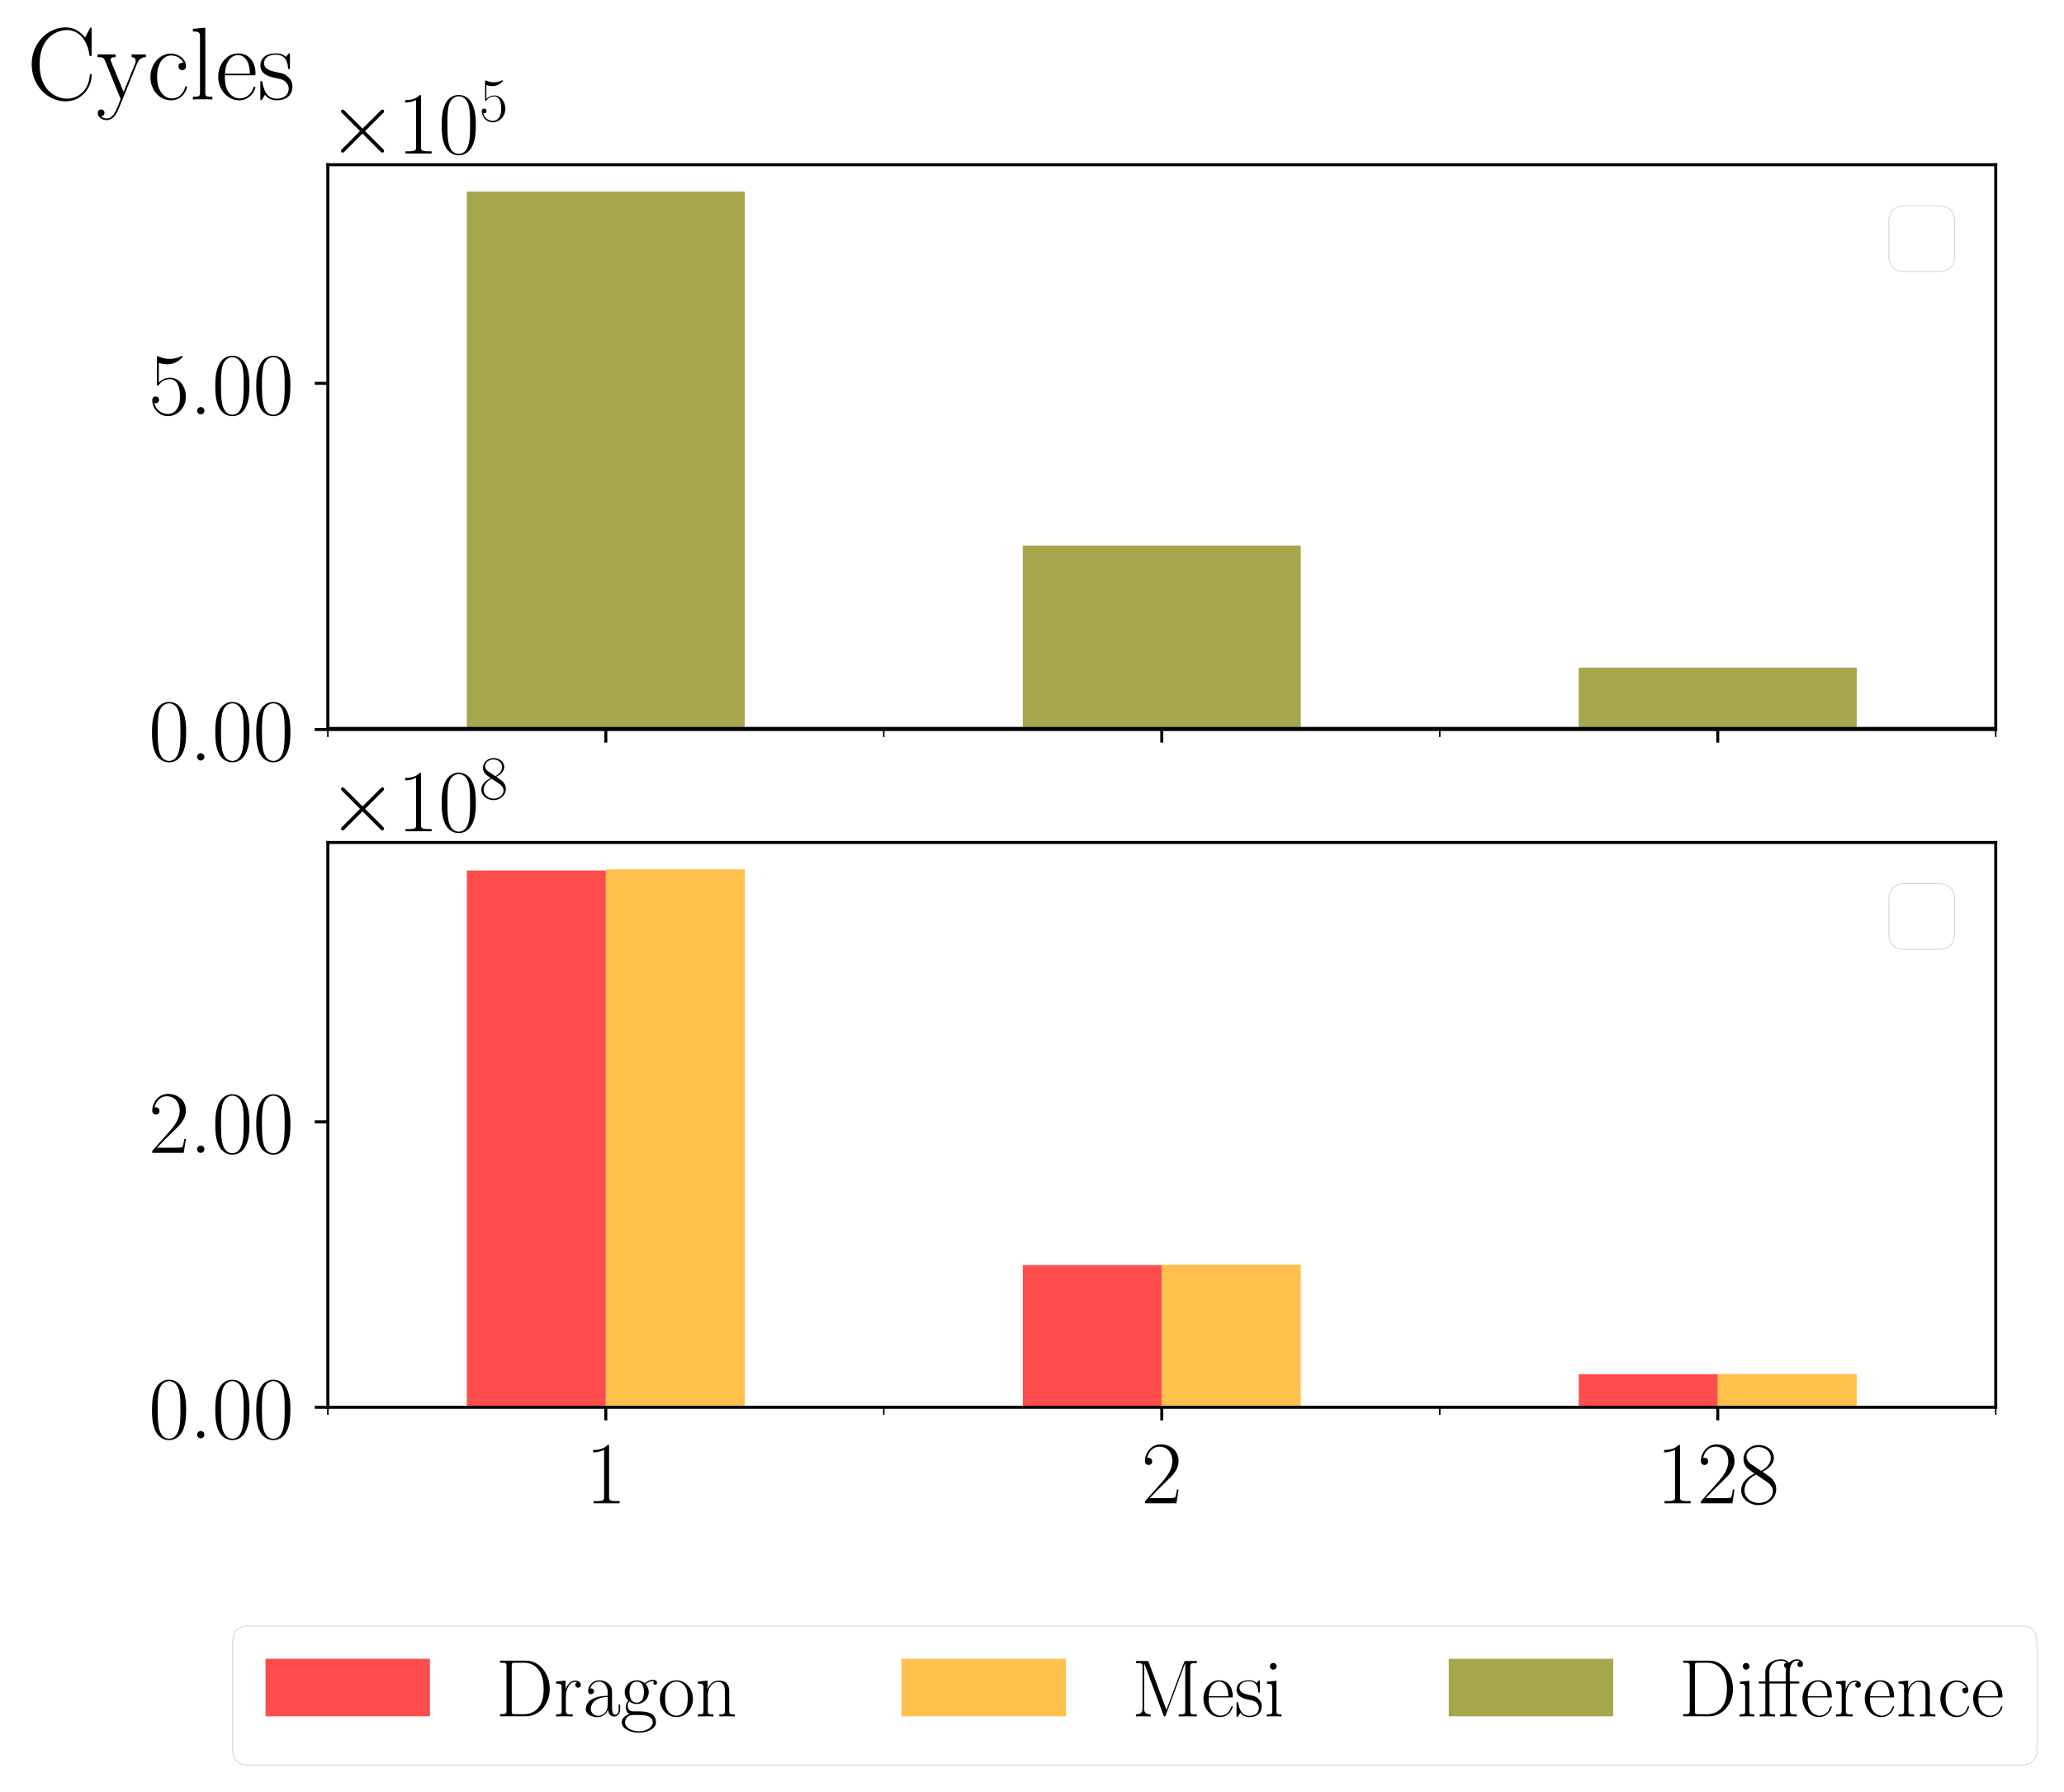
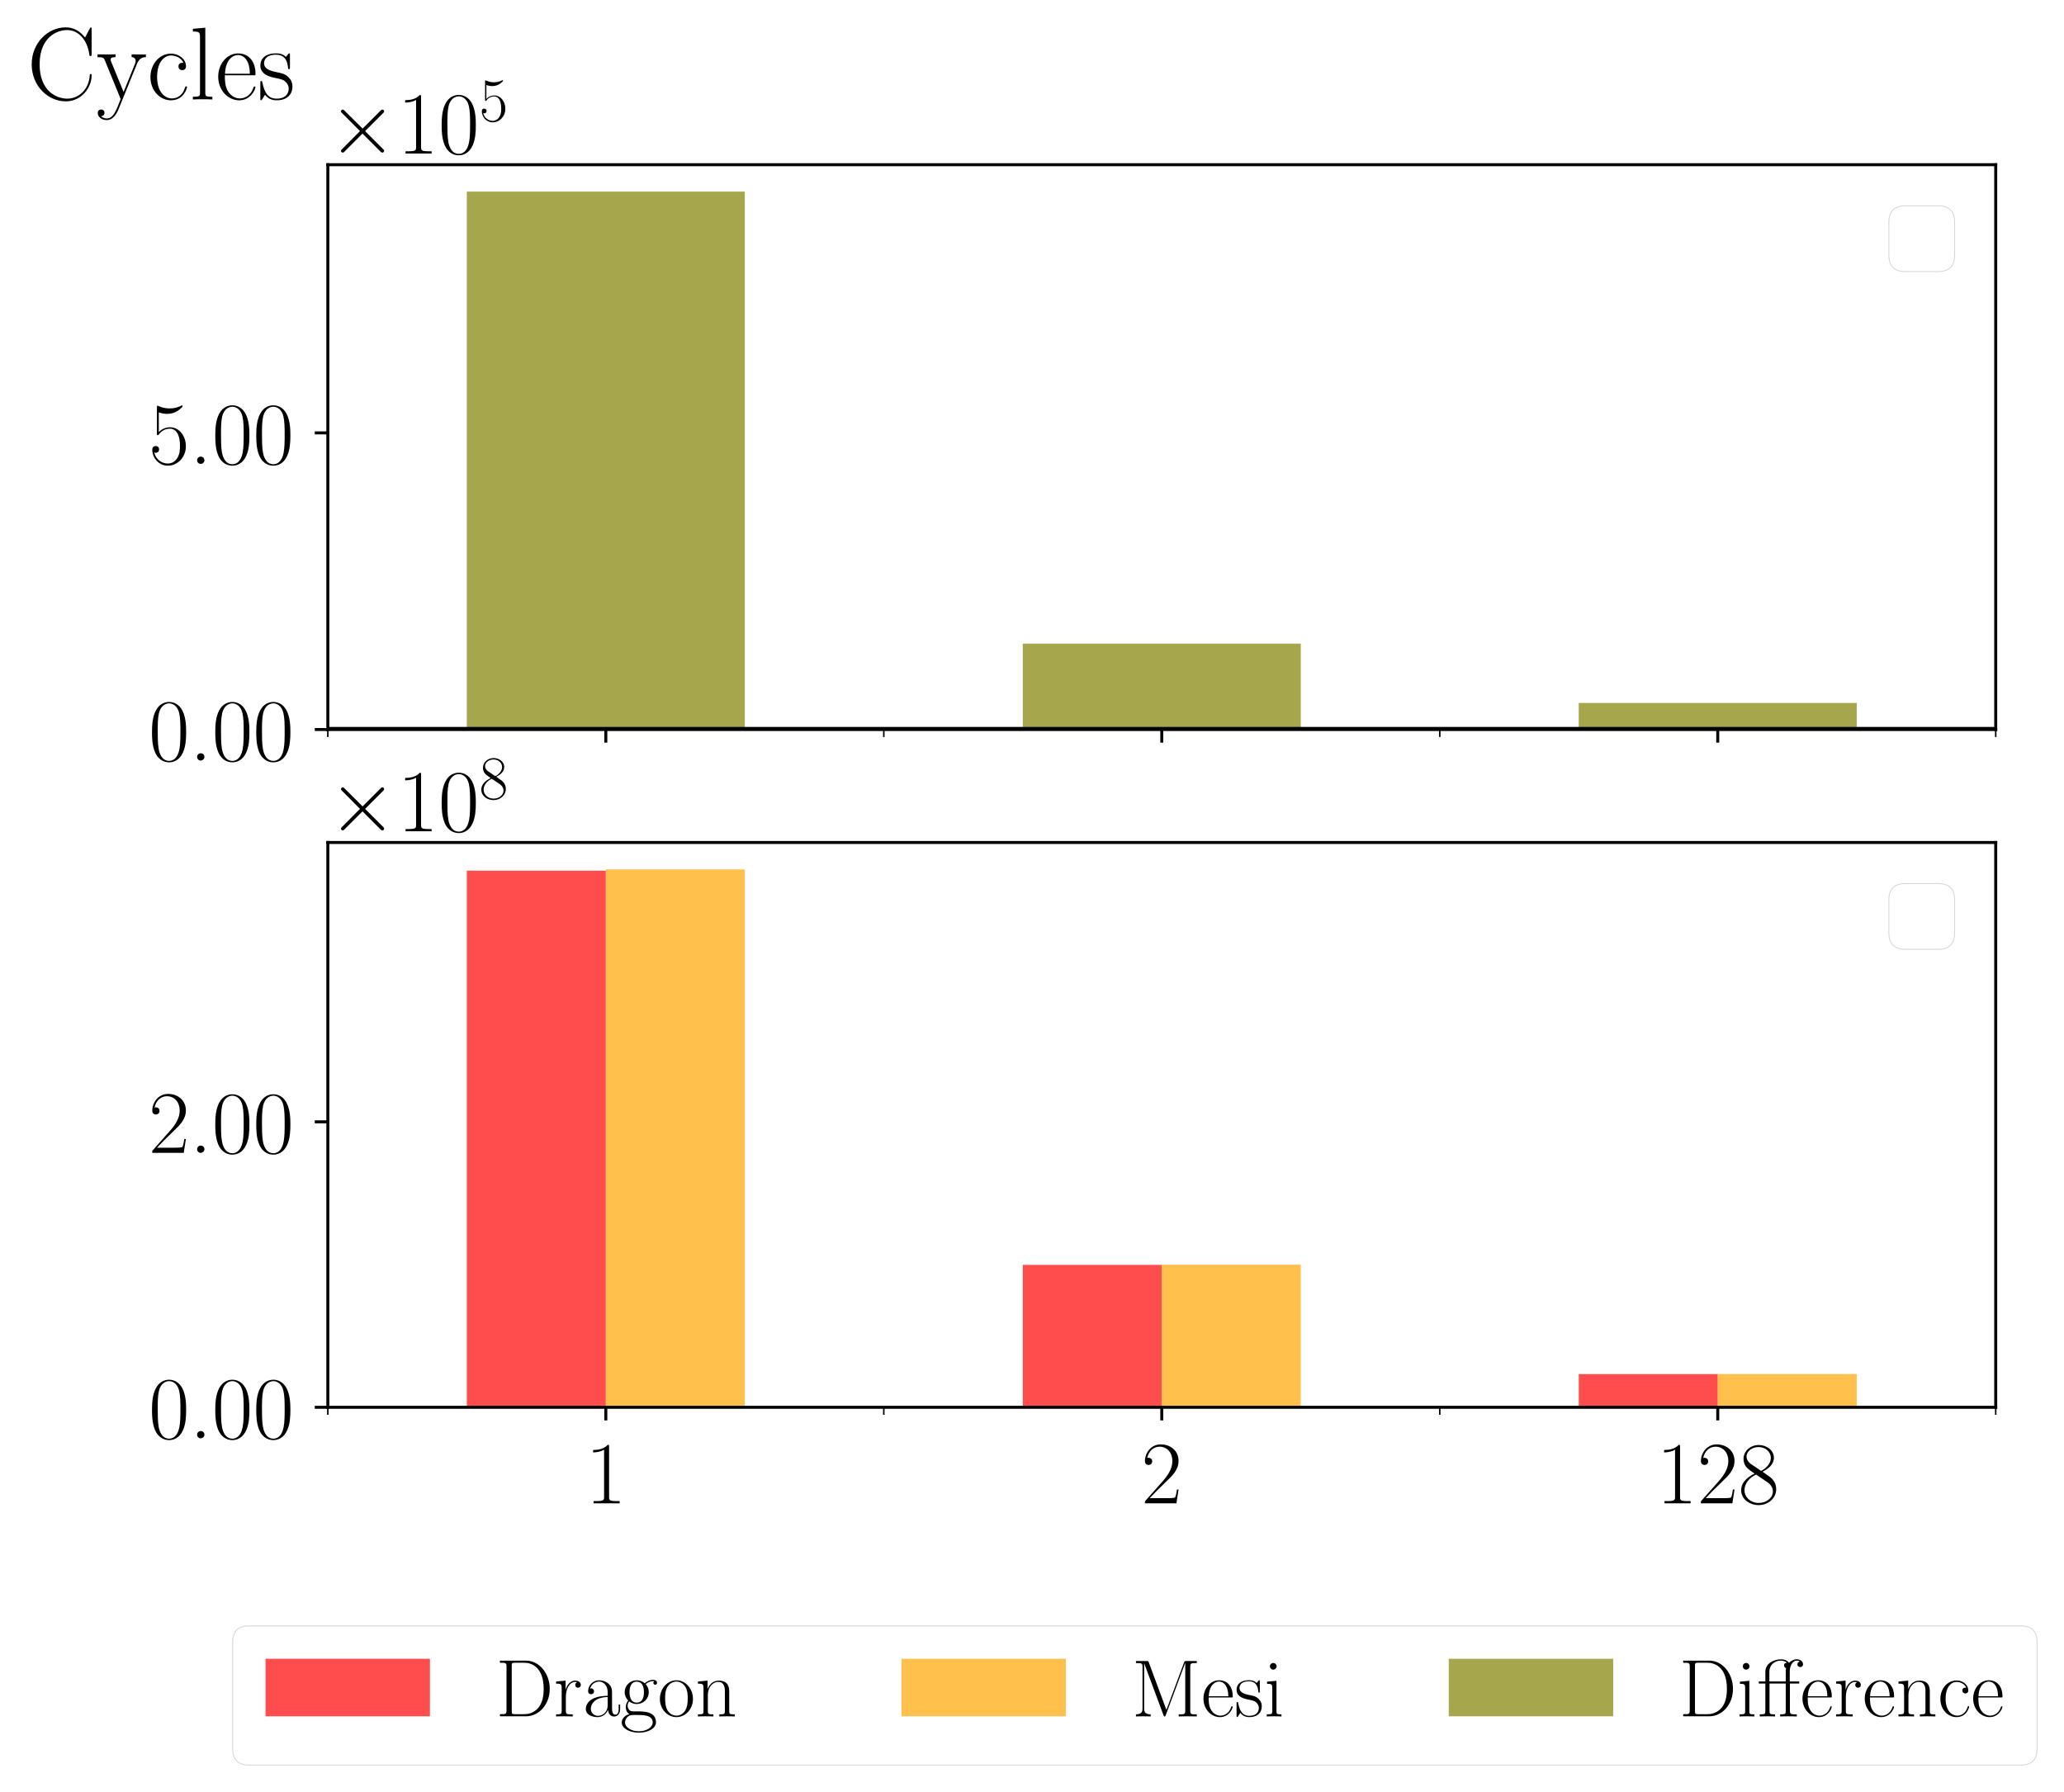
<svg xmlns="http://www.w3.org/2000/svg" xmlns:xlink="http://www.w3.org/1999/xlink" width="552.416pt" height="479.717pt" viewBox="0 0 552.416 479.717" version="1.1">
  <defs>
    <style type="text/css">*{stroke-linejoin: round; stroke-linecap: butt}</style>
  </defs>
  <g id="figure_1">
    <g id="patch_1">
      <path d="M 0 479.717  L 552.416 479.717  L 552.416 0  L 0 0  z " style="fill: #ffffff" />
    </g>
    <g id="axes_1">
      <g id="patch_2">
        <path d="M 87.743 195.294  L 534.143 195.294  L 534.143 44.094  L 87.743 44.094  z " style="fill: #ffffff" />
      </g>
      <g id="patch_3">
-         <path d="M 124.943 195.294  L 199.343 195.294  L 199.343 51.294  L 124.943 51.294  z " clip-path="url(#pa1fa08579b)" style="fill: #808000; opacity: 0.7" />
+         <path d="M 124.943 195.294  L 199.343 195.294  L 199.343 51.294  L 124.943 51.294  z " clip-path="url(#p60bdccb5ea)" style="fill: #808000; opacity: 0.7" />
      </g>
      <g id="patch_4">
-         <path d="M 273.743 195.294  L 348.143 195.294  L 348.143 146.049  L 273.743 146.049  z " clip-path="url(#pa1fa08579b)" style="fill: #808000; opacity: 0.7" />
+         <path d="M 273.743 195.294  L 348.143 195.294  L 348.143 172.299  L 273.743 172.299  z " clip-path="url(#p60bdccb5ea)" style="fill: #808000; opacity: 0.7" />
      </g>
      <g id="patch_5">
-         <path d="M 422.543 195.294  L 496.943 195.294  L 496.943 178.724  L 422.543 178.724  z " clip-path="url(#pa1fa08579b)" style="fill: #808000; opacity: 0.7" />
+         <path d="M 422.543 195.294  L 496.943 195.294  L 496.943 188.178  L 422.543 188.178  z " clip-path="url(#p60bdccb5ea)" style="fill: #808000; opacity: 0.7" />
      </g>
      <g id="matplotlib.axis_1">
        <g id="xtick_1">
          <g id="line2d_1">
            <defs>
-               <path id="ma825c7a22a" d="M 0 0  L 0 3.5  " style="stroke: #000000; stroke-width: 0.8" />
-             </defs>
-             <g>
-               <use xlink:href="#ma825c7a22a" x="162.143" y="195.294" style="stroke: #000000; stroke-width: 0.8" />
+               <path id="mfd37d752e3" d="M 0 0  L 0 3.5  " style="stroke: #000000; stroke-width: 0.8" />
+             </defs>
+             <g>
+               <use xlink:href="#mfd37d752e3" x="162.143" y="195.294" style="stroke: #000000; stroke-width: 0.8" />
            </g>
          </g>
        </g>
        <g id="xtick_2">
          <g id="line2d_2">
            <g>
-               <use xlink:href="#ma825c7a22a" x="310.943" y="195.294" style="stroke: #000000; stroke-width: 0.8" />
+               <use xlink:href="#mfd37d752e3" x="310.943" y="195.294" style="stroke: #000000; stroke-width: 0.8" />
            </g>
          </g>
        </g>
        <g id="xtick_3">
          <g id="line2d_3">
            <g>
-               <use xlink:href="#ma825c7a22a" x="459.743" y="195.294" style="stroke: #000000; stroke-width: 0.8" />
+               <use xlink:href="#mfd37d752e3" x="459.743" y="195.294" style="stroke: #000000; stroke-width: 0.8" />
            </g>
          </g>
        </g>
        <g id="xtick_4">
          <g id="line2d_4">
            <defs>
-               <path id="mdc68ff7a13" d="M 0 0  L 0 2  " style="stroke: #000000; stroke-width: 0.4" />
-             </defs>
-             <g>
-               <use xlink:href="#mdc68ff7a13" x="87.743" y="195.294" style="stroke: #000000; stroke-width: 0.4" />
+               <path id="mbebc3d0f18" d="M 0 0  L 0 2  " style="stroke: #000000; stroke-width: 0.4" />
+             </defs>
+             <g>
+               <use xlink:href="#mbebc3d0f18" x="87.743" y="195.294" style="stroke: #000000; stroke-width: 0.4" />
            </g>
          </g>
        </g>
        <g id="xtick_5">
          <g id="line2d_5">
            <g>
-               <use xlink:href="#mdc68ff7a13" x="236.543" y="195.294" style="stroke: #000000; stroke-width: 0.4" />
+               <use xlink:href="#mbebc3d0f18" x="236.543" y="195.294" style="stroke: #000000; stroke-width: 0.4" />
            </g>
          </g>
        </g>
        <g id="xtick_6">
          <g id="line2d_6">
            <g>
-               <use xlink:href="#mdc68ff7a13" x="385.343" y="195.294" style="stroke: #000000; stroke-width: 0.4" />
+               <use xlink:href="#mbebc3d0f18" x="385.343" y="195.294" style="stroke: #000000; stroke-width: 0.4" />
            </g>
          </g>
        </g>
        <g id="xtick_7">
          <g id="line2d_7">
            <g>
-               <use xlink:href="#mdc68ff7a13" x="534.143" y="195.294" style="stroke: #000000; stroke-width: 0.4" />
+               <use xlink:href="#mbebc3d0f18" x="534.143" y="195.294" style="stroke: #000000; stroke-width: 0.4" />
            </g>
          </g>
        </g>
      </g>
      <g id="matplotlib.axis_2">
        <g id="ytick_1">
          <g id="line2d_8">
            <defs>
-               <path id="maf20743a59" d="M 0 0  L -3.5 0  " style="stroke: #000000; stroke-width: 0.8" />
-             </defs>
-             <g>
-               <use xlink:href="#maf20743a59" x="87.743" y="195.294" style="stroke: #000000; stroke-width: 0.8" />
+               <path id="m7a3f0817b0" d="M 0 0  L -3.5 0  " style="stroke: #000000; stroke-width: 0.8" />
+             </defs>
+             <g>
+               <use xlink:href="#m7a3f0817b0" x="87.743" y="195.294" style="stroke: #000000; stroke-width: 0.8" />
            </g>
          </g>
          <g id="text_1">
            <g transform="translate(39.77631 203.5959)scale(0.24 -0.24)">
              <defs>
                <path id="CMR17-30" d="M 2688 2025  C 2688 2416 2682 3080 2413 3591  C 2176 4039 1798 4198 1466 4198  C 1158 4198 768 4058 525 3597  C 269 3118 243 2524 243 2025  C 243 1661 250 1106 448 619  C 723 -39 1216 -128 1466 -128  C 1760 -128 2208 -7 2470 600  C 2662 1042 2688 1559 2688 2025  z M 1466 -26  C 1056 -26 813 325 723 812  C 653 1188 653 1738 653 2096  C 653 2588 653 2997 736 3387  C 858 3929 1216 4096 1466 4096  C 1728 4096 2067 3923 2189 3400  C 2272 3036 2278 2607 2278 2096  C 2278 1680 2278 1169 2202 792  C 2067 95 1690 -26 1466 -26  z " transform="scale(0.015625)" />
                <path id="CMR17-2e" d="M 1062 261  C 1062 420 934 522 800 522  C 672 522 538 420 538 261  C 538 102 666 0 800 0  C 928 0 1062 102 1062 261  z " transform="scale(0.015625)" />
              </defs>
              <use xlink:href="#CMR17-30" transform="scale(0.996264)" />
              <use xlink:href="#CMR17-2e" transform="translate(45.69048 0)scale(0.996264)" />
              <use xlink:href="#CMR17-30" transform="translate(70.56154 0)scale(0.996264)" />
              <use xlink:href="#CMR17-30" transform="translate(116.252 0)scale(0.996264)" />
            </g>
          </g>
        </g>
        <g id="ytick_2">
          <g id="line2d_9">
            <g>
-               <use xlink:href="#maf20743a59" x="87.743" y="102.62" style="stroke: #000000; stroke-width: 0.8" />
+               <use xlink:href="#m7a3f0817b0" x="87.743" y="115.883" style="stroke: #000000; stroke-width: 0.8" />
            </g>
          </g>
          <g id="text_2">
-             <g transform="translate(39.77631 110.9218)scale(0.24 -0.24)">
+             <g transform="translate(39.77631 124.1848)scale(0.24 -0.24)">
              <defs>
                <path id="CMR17-35" d="M 730 3692  C 794 3666 1056 3584 1325 3584  C 1920 3584 2246 3911 2432 4100  C 2432 4157 2432 4192 2394 4192  C 2387 4192 2374 4192 2323 4163  C 2099 4058 1837 3973 1517 3973  C 1325 3973 1037 3999 723 4139  C 653 4171 640 4171 634 4171  C 602 4171 595 4164 595 4037  L 595 2203  C 595 2089 595 2057 659 2057  C 691 2057 704 2070 736 2114  C 941 2401 1222 2522 1542 2522  C 1766 2522 2246 2382 2246 1289  C 2246 1085 2246 715 2054 421  C 1894 159 1645 25 1370 25  C 947 25 518 320 403 814  C 429 807 480 795 506 795  C 589 795 749 840 749 1038  C 749 1210 627 1280 506 1280  C 358 1280 262 1190 262 1011  C 262 454 704 -128 1382 -128  C 2042 -128 2669 440 2669 1264  C 2669 2030 2170 2624 1549 2624  C 1222 2624 947 2503 730 2274  L 730 3692  z " transform="scale(0.015625)" />
              </defs>
              <use xlink:href="#CMR17-35" transform="scale(0.996264)" />
              <use xlink:href="#CMR17-2e" transform="translate(45.69048 0)scale(0.996264)" />
              <use xlink:href="#CMR17-30" transform="translate(70.56154 0)scale(0.996264)" />
              <use xlink:href="#CMR17-30" transform="translate(116.252 0)scale(0.996264)" />
            </g>
          </g>
        </g>
        <g id="text_3">
          <g transform="translate(7.2 26.5718)scale(0.28 -0.28)">
            <defs>
              <path id="CMR17-43" d="M 3974 4289  C 3974 4403 3968 4410 3930 4410  C 3904 4410 3898 4403 3853 4327  L 3571 3792  C 3258 4187 2874 4416 2381 4416  C 1286 4416 294 3456 294 2148  C 294 826 1286 -128 2387 -128  C 3366 -128 3974 730 3974 1461  C 3974 1524 3974 1550 3917 1550  C 3866 1550 3866 1531 3859 1474  C 3808 585 3168 38 2477 38  C 1824 38 781 495 781 2147  C 781 3805 1843 4250 2464 4250  C 3187 4250 3712 3628 3834 2745  C 3846 2668 3846 2655 3904 2655  C 3974 2655 3974 2668 3974 2783  L 3974 4289  z " transform="scale(0.015625)" />
              <path id="CMR17-79" d="M 2496 2197  C 2656 2586 2944 2586 3034 2586  L 3034 2752  C 2912 2752 2752 2752 2630 2752  C 2496 2752 2285 2752 2157 2758  L 2157 2592  C 2400 2573 2406 2394 2406 2343  C 2406 2280 2394 2248 2362 2171  L 1664 449  L 902 2306  C 870 2382 870 2426 870 2433  C 870 2573 1018 2586 1171 2586  L 1171 2758  C 1018 2752 742 2752 582 2752  C 410 2752 205 2752 64 2758  L 64 2586  C 410 2586 448 2554 531 2350  L 1485 15  C 1197 -738 1030 -1178 627 -1178  C 557 -1178 397 -1159 282 -1044  C 429 -1031 493 -942 493 -833  C 493 -725 416 -629 288 -629  C 147 -629 77 -725 77 -840  C 77 -1095 339 -1280 627 -1280  C 998 -1280 1229 -922 1357 -604  L 2496 2197  z " transform="scale(0.015625)" />
              <path id="CMR17-63" d="M 2234 2240  C 2112 2240 1933 2240 1933 2017  C 1933 1838 2080 1787 2163 1787  C 2208 1787 2394 1807 2394 2024  C 2394 2467 1958 2803 1466 2803  C 787 2803 211 2178 211 1363  C 211 516 813 -64 1466 -64  C 2259 -64 2458 677 2458 748  C 2458 774 2451 793 2406 793  C 2362 793 2355 787 2330 703  C 2163 180 1798 51 1523 51  C 1114 51 621 427 621 1369  C 621 2338 1094 2688 1472 2688  C 1722 2688 2093 2573 2234 2240  z " transform="scale(0.015625)" />
              <path id="CMR17-6c" d="M 979 4396  L 218 4326  L 218 4160  C 595 4160 653 4122 653 3817  L 653 426  C 653 184 627 153 218 153  L 218 -13  C 371 0 653 0 813 0  C 979 0 1261 0 1414 -13  L 1414 153  C 1005 153 979 178 979 426  L 979 4396  z " transform="scale(0.015625)" />
              <path id="CMR17-65" d="M 2438 1472  C 2464 1498 2464 1511 2464 1576  C 2464 2238 2118 2816 1389 2816  C 710 2816 173 2169 173 1383  C 173 551 781 -64 1459 -64  C 2176 -64 2458 607 2458 740  C 2458 784 2419 784 2406 784  C 2362 784 2355 771 2330 696  C 2189 265 1837 51 1504 51  C 1229 51 954 203 781 480  C 582 803 582 1176 582 1472  L 2438 1472  z M 589 1568  C 634 2505 1126 2714 1382 2714  C 1818 2714 2112 2297 2118 1568  L 589 1568  z " transform="scale(0.015625)" />
              <path id="CMR17-73" d="M 1978 2697  C 1978 2813 1971 2819 1933 2819  C 1907 2819 1901 2813 1824 2717  C 1805 2691 1747 2626 1728 2601  C 1523 2819 1235 2819 1126 2819  C 416 2819 160 2447 160 2076  C 160 1498 813 1365 998 1325  C 1402 1243 1542 1217 1677 1101  C 1760 1025 1901 884 1901 654  C 1901 384 1747 38 1158 38  C 602 38 403 460 288 1021  C 269 1110 269 1117 218 1117  C 166 1117 160 1110 160 983  L 160 63  C 160 -51 166 -58 205 -58  C 237 -58 243 -51 275 0  C 314 57 410 211 448 276  C 576 103 800 -64 1158 -64  C 1792 -64 2131 283 2131 784  C 2131 1112 1958 1285 1875 1362  C 1683 1561 1459 1606 1190 1657  C 838 1735 390 1825 390 2217  C 390 2383 480 2737 1126 2737  C 1811 2737 1850 2094 1862 1888  C 1869 1856 1901 1849 1920 1849  C 1978 1849 1978 1869 1978 1978  L 1978 2697  z " transform="scale(0.015625)" />
            </defs>
            <use xlink:href="#CMR17-43" transform="scale(0.996264)" />
            <use xlink:href="#CMR17-79" transform="translate(66.50988 0)scale(0.996264)" />
            <use xlink:href="#CMR17-63" transform="translate(114.8028 0)scale(0.996264)" />
            <use xlink:href="#CMR17-6c" transform="translate(155.2885 0)scale(0.996264)" />
            <use xlink:href="#CMR17-65" transform="translate(180.1595 0)scale(0.996264)" />
            <use xlink:href="#CMR17-73" transform="translate(220.6452 0)scale(0.996264)" />
          </g>
        </g>
        <g id="text_4">
          <g transform="translate(87.7425 41.09368)scale(0.24 -0.24)">
            <defs>
              <path id="CMSY10-2" d="M 2490 1785  L 1210 3059  C 1133 3136 1120 3148 1069 3148  C 1005 3148 941 3091 941 3020  C 941 2976 954 2963 1024 2892  L 2304 1606  L 1024 320  C 954 249 941 236 941 192  C 941 121 1005 64 1069 64  C 1120 64 1133 76 1210 153  L 2483 1427  L 3808 102  C 3821 96 3866 64 3904 64  C 3981 64 4032 121 4032 192  C 4032 204 4032 230 4013 262  C 4006 275 2989 1280 2669 1606  L 3840 2777  C 3872 2816 3968 2899 4000 2937  C 4006 2950 4032 2976 4032 3020  C 4032 3091 3981 3148 3904 3148  C 3853 3148 3827 3123 3757 3052  L 2490 1785  z " transform="scale(0.015625)" />
              <path id="CMR17-31" d="M 1702 4058  C 1702 4192 1696 4192 1606 4192  C 1357 3916 979 3827 621 3827  C 602 3827 570 3827 563 3808  C 557 3795 557 3782 557 3648  C 755 3648 1088 3686 1344 3839  L 1344 461  C 1344 236 1331 160 781 160  L 589 160  L 589 0  C 896 0 1216 0 1523 0  C 1830 0 2150 0 2458 0  L 2458 160  L 2266 160  C 1715 160 1702 230 1702 458  L 1702 4058  z " transform="scale(0.015625)" />
            </defs>
            <use xlink:href="#CMSY10-2" transform="scale(0.996264)" />
            <use xlink:href="#CMR17-31" transform="translate(77.48747 0)scale(0.996264)" />
            <use xlink:href="#CMR17-30" transform="translate(123.1779 0)scale(0.996264)" />
            <use xlink:href="#CMR17-35" transform="translate(168.8684 36.15364)scale(0.697382)" />
          </g>
        </g>
      </g>
      <g id="line2d_10">
-         <path d="M 87.743 195.294  L 534.143 195.294  " clip-path="url(#pa1fa08579b)" style="fill: none; stroke: #000000; stroke-width: 1.4; stroke-linecap: square" />
+         <path d="M 87.743 195.294  L 534.143 195.294  " clip-path="url(#p60bdccb5ea)" style="fill: none; stroke: #000000; stroke-width: 1.4; stroke-linecap: square" />
      </g>
      <g id="patch_6">
        <path d="M 87.743 195.294  L 87.743 44.094  " style="fill: none; stroke: #000000; stroke-width: 0.8; stroke-linejoin: miter; stroke-linecap: square" />
      </g>
      <g id="patch_7">
        <path d="M 534.143 195.294  L 534.143 44.094  " style="fill: none; stroke: #000000; stroke-width: 0.8; stroke-linejoin: miter; stroke-linecap: square" />
      </g>
      <g id="patch_8">
        <path d="M 87.743 195.294  L 534.143 195.294  " style="fill: none; stroke: #000000; stroke-width: 0.8; stroke-linejoin: miter; stroke-linecap: square" />
      </g>
      <g id="patch_9">
        <path d="M 87.743 44.094  L 534.143 44.094  " style="fill: none; stroke: #000000; stroke-width: 0.8; stroke-linejoin: miter; stroke-linecap: square" />
      </g>
      <g id="legend_1">
        <g id="patch_10">
          <path d="M 509.943 72.694  L 518.743 72.694  Q 523.143 72.694 523.143 68.294  L 523.143 59.494  Q 523.143 55.094 518.743 55.094  L 509.943 55.094  Q 505.543 55.094 505.543 59.494  L 505.543 68.294  Q 505.543 72.694 509.943 72.694  z " style="fill: #ffffff; opacity: 0.8; stroke: #cccccc; stroke-width: 0.24; stroke-linejoin: miter" />
        </g>
      </g>
    </g>
    <g id="axes_2">
      <g id="patch_11">
        <path d="M 87.743 376.734  L 534.143 376.734  L 534.143 225.534  L 87.743 225.534  z " style="fill: #ffffff" />
      </g>
      <g id="patch_12">
-         <path d="M 124.943 376.734  L 162.143 376.734  L 162.143 233.031  L 124.943 233.031  z " clip-path="url(#p9d1c6edce0)" style="fill: #ff0000; opacity: 0.7" />
+         <path d="M 124.943 376.734  L 162.143 376.734  L 162.143 233.08  L 124.943 233.08  z " clip-path="url(#p7c5ec3f668)" style="fill: #ff0000; opacity: 0.7" />
      </g>
      <g id="patch_13">
-         <path d="M 273.743 376.734  L 310.943 376.734  L 310.943 338.656  L 273.743 338.656  z " clip-path="url(#p9d1c6edce0)" style="fill: #ff0000; opacity: 0.7" />
+         <path d="M 273.743 376.734  L 310.943 376.734  L 310.943 338.61  L 273.743 338.61  z " clip-path="url(#p7c5ec3f668)" style="fill: #ff0000; opacity: 0.7" />
      </g>
      <g id="patch_14">
-         <path d="M 422.543 376.734  L 459.743 376.734  L 459.743 367.862  L 422.543 367.862  z " clip-path="url(#p9d1c6edce0)" style="fill: #ff0000; opacity: 0.7" />
+         <path d="M 422.543 376.734  L 459.743 376.734  L 459.743 367.845  L 422.543 367.845  z " clip-path="url(#p7c5ec3f668)" style="fill: #ff0000; opacity: 0.7" />
      </g>
      <g id="patch_15">
-         <path d="M 162.143 376.734  L 199.343 376.734  L 199.343 232.734  L 162.143 232.734  z " clip-path="url(#p9d1c6edce0)" style="fill: #ffa500; opacity: 0.7" />
+         <path d="M 162.143 376.734  L 199.343 376.734  L 199.343 232.734  L 162.143 232.734  z " clip-path="url(#p7c5ec3f668)" style="fill: #ffa500; opacity: 0.7" />
      </g>
      <g id="patch_16">
-         <path d="M 310.943 376.734  L 348.143 376.734  L 348.143 338.554  L 310.943 338.554  z " clip-path="url(#p9d1c6edce0)" style="fill: #ffa500; opacity: 0.7" />
+         <path d="M 310.943 376.734  L 348.143 376.734  L 348.143 338.554  L 310.943 338.554  z " clip-path="url(#p7c5ec3f668)" style="fill: #ffa500; opacity: 0.7" />
      </g>
      <g id="patch_17">
-         <path d="M 459.743 376.734  L 496.943 376.734  L 496.943 367.828  L 459.743 367.828  z " clip-path="url(#p9d1c6edce0)" style="fill: #ffa500; opacity: 0.7" />
+         <path d="M 459.743 376.734  L 496.943 376.734  L 496.943 367.828  L 459.743 367.828  z " clip-path="url(#p7c5ec3f668)" style="fill: #ffa500; opacity: 0.7" />
      </g>
      <g id="matplotlib.axis_3">
        <g id="xtick_8">
          <g id="line2d_11">
            <g>
-               <use xlink:href="#ma825c7a22a" x="162.143" y="376.734" style="stroke: #000000; stroke-width: 0.8" />
+               <use xlink:href="#mfd37d752e3" x="162.143" y="376.734" style="stroke: #000000; stroke-width: 0.8" />
            </g>
          </g>
          <g id="text_5">
            <g transform="translate(156.6596 402.4381)scale(0.24 -0.24)">
              <use xlink:href="#CMR17-31" transform="scale(0.996264)" />
            </g>
          </g>
        </g>
        <g id="xtick_9">
          <g id="line2d_12">
            <g>
-               <use xlink:href="#ma825c7a22a" x="310.943" y="376.734" style="stroke: #000000; stroke-width: 0.8" />
+               <use xlink:href="#mfd37d752e3" x="310.943" y="376.734" style="stroke: #000000; stroke-width: 0.8" />
            </g>
          </g>
          <g id="text_6">
            <g transform="translate(305.4596 402.4381)scale(0.24 -0.24)">
              <defs>
                <path id="CMR17-32" d="M 2669 989  L 2554 989  C 2490 536 2438 459 2413 420  C 2381 369 1920 369 1830 369  L 602 369  C 832 619 1280 1072 1824 1597  C 2214 1967 2669 2402 2669 3035  C 2669 3790 2067 4224 1395 4224  C 691 4224 262 3604 262 3030  C 262 2780 448 2748 525 2748  C 589 2748 781 2787 781 3010  C 781 3207 614 3264 525 3264  C 486 3264 448 3258 422 3245  C 544 3790 915 4058 1306 4058  C 1862 4058 2227 3617 2227 3035  C 2227 2479 1901 2000 1536 1584  L 262 146  L 262 0  L 2515 0  L 2669 989  z " transform="scale(0.015625)" />
              </defs>
              <use xlink:href="#CMR17-32" transform="scale(0.996264)" />
            </g>
          </g>
        </g>
        <g id="xtick_10">
          <g id="line2d_13">
            <g>
-               <use xlink:href="#ma825c7a22a" x="459.743" y="376.734" style="stroke: #000000; stroke-width: 0.8" />
+               <use xlink:href="#mfd37d752e3" x="459.743" y="376.734" style="stroke: #000000; stroke-width: 0.8" />
            </g>
          </g>
          <g id="text_7">
            <g transform="translate(443.2939 402.4381)scale(0.24 -0.24)">
              <defs>
                <path id="CMR17-38" d="M 1741 2264  C 2144 2467 2554 2773 2554 3263  C 2554 3841 1990 4179 1472 4179  C 890 4179 378 3759 378 3180  C 378 3021 416 2747 666 2505  C 730 2442 998 2251 1171 2130  C 883 1983 211 1634 211 934  C 211 279 838 -128 1459 -128  C 2144 -128 2720 362 2720 1010  C 2720 1590 2330 1857 2074 2029  L 1741 2264  z M 902 2822  C 851 2854 595 3051 595 3351  C 595 3739 998 4032 1459 4032  C 1965 4032 2336 3676 2336 3262  C 2336 2669 1670 2331 1638 2331  C 1632 2331 1626 2331 1574 2370  L 902 2822  z M 2080 1519  C 2176 1449 2483 1240 2483 851  C 2483 381 2010 25 1472 25  C 890 25 448 438 448 940  C 448 1443 838 1862 1280 2060  L 2080 1519  z " transform="scale(0.015625)" />
              </defs>
              <use xlink:href="#CMR17-31" transform="scale(0.996264)" />
              <use xlink:href="#CMR17-32" transform="translate(45.69048 0)scale(0.996264)" />
              <use xlink:href="#CMR17-38" transform="translate(91.38095 0)scale(0.996264)" />
            </g>
          </g>
        </g>
        <g id="xtick_11">
          <g id="line2d_14">
            <g>
-               <use xlink:href="#mdc68ff7a13" x="87.743" y="376.734" style="stroke: #000000; stroke-width: 0.4" />
+               <use xlink:href="#mbebc3d0f18" x="87.743" y="376.734" style="stroke: #000000; stroke-width: 0.4" />
            </g>
          </g>
        </g>
        <g id="xtick_12">
          <g id="line2d_15">
            <g>
-               <use xlink:href="#mdc68ff7a13" x="236.543" y="376.734" style="stroke: #000000; stroke-width: 0.4" />
+               <use xlink:href="#mbebc3d0f18" x="236.543" y="376.734" style="stroke: #000000; stroke-width: 0.4" />
            </g>
          </g>
        </g>
        <g id="xtick_13">
          <g id="line2d_16">
            <g>
-               <use xlink:href="#mdc68ff7a13" x="385.343" y="376.734" style="stroke: #000000; stroke-width: 0.4" />
+               <use xlink:href="#mbebc3d0f18" x="385.343" y="376.734" style="stroke: #000000; stroke-width: 0.4" />
            </g>
          </g>
        </g>
        <g id="xtick_14">
          <g id="line2d_17">
            <g>
-               <use xlink:href="#mdc68ff7a13" x="534.143" y="376.734" style="stroke: #000000; stroke-width: 0.4" />
+               <use xlink:href="#mbebc3d0f18" x="534.143" y="376.734" style="stroke: #000000; stroke-width: 0.4" />
            </g>
          </g>
        </g>
      </g>
      <g id="matplotlib.axis_4">
        <g id="ytick_3">
          <g id="line2d_18">
            <g>
-               <use xlink:href="#maf20743a59" x="87.743" y="376.734" style="stroke: #000000; stroke-width: 0.8" />
+               <use xlink:href="#m7a3f0817b0" x="87.743" y="376.734" style="stroke: #000000; stroke-width: 0.8" />
            </g>
          </g>
          <g id="text_8">
            <g transform="translate(39.77631 385.0359)scale(0.24 -0.24)">
              <use xlink:href="#CMR17-30" transform="scale(0.996264)" />
              <use xlink:href="#CMR17-2e" transform="translate(45.69048 0)scale(0.996264)" />
              <use xlink:href="#CMR17-30" transform="translate(70.56154 0)scale(0.996264)" />
              <use xlink:href="#CMR17-30" transform="translate(116.252 0)scale(0.996264)" />
            </g>
          </g>
        </g>
        <g id="ytick_4">
          <g id="line2d_19">
            <g>
-               <use xlink:href="#maf20743a59" x="87.743" y="300.317" style="stroke: #000000; stroke-width: 0.8" />
+               <use xlink:href="#m7a3f0817b0" x="87.743" y="300.317" style="stroke: #000000; stroke-width: 0.8" />
            </g>
          </g>
          <g id="text_9">
            <g transform="translate(39.77631 308.6197)scale(0.24 -0.24)">
              <use xlink:href="#CMR17-32" transform="scale(0.996264)" />
              <use xlink:href="#CMR17-2e" transform="translate(45.69048 0)scale(0.996264)" />
              <use xlink:href="#CMR17-30" transform="translate(70.56154 0)scale(0.996264)" />
              <use xlink:href="#CMR17-30" transform="translate(116.252 0)scale(0.996264)" />
            </g>
          </g>
        </g>
        <g id="text_10">
          <g transform="translate(87.7425 222.5337)scale(0.24 -0.24)">
            <use xlink:href="#CMSY10-2" transform="scale(0.996264)" />
            <use xlink:href="#CMR17-31" transform="translate(77.48747 0)scale(0.996264)" />
            <use xlink:href="#CMR17-30" transform="translate(123.1779 0)scale(0.996264)" />
            <use xlink:href="#CMR17-38" transform="translate(168.8684 36.15364)scale(0.697382)" />
          </g>
        </g>
      </g>
      <g id="patch_18">
        <path d="M 87.743 376.734  L 87.743 225.534  " style="fill: none; stroke: #000000; stroke-width: 0.8; stroke-linejoin: miter; stroke-linecap: square" />
      </g>
      <g id="patch_19">
        <path d="M 534.143 376.734  L 534.143 225.534  " style="fill: none; stroke: #000000; stroke-width: 0.8; stroke-linejoin: miter; stroke-linecap: square" />
      </g>
      <g id="patch_20">
        <path d="M 87.743 376.734  L 534.143 376.734  " style="fill: none; stroke: #000000; stroke-width: 0.8; stroke-linejoin: miter; stroke-linecap: square" />
      </g>
      <g id="patch_21">
        <path d="M 87.743 225.534  L 534.143 225.534  " style="fill: none; stroke: #000000; stroke-width: 0.8; stroke-linejoin: miter; stroke-linecap: square" />
      </g>
      <g id="legend_2">
        <g id="patch_22">
          <path d="M 509.943 254.134  L 518.743 254.134  Q 523.143 254.134 523.143 249.734  L 523.143 240.934  Q 523.143 236.534 518.743 236.534  L 509.943 236.534  Q 505.543 236.534 505.543 240.934  L 505.543 249.734  Q 505.543 254.134 509.943 254.134  z " style="fill: #ffffff; opacity: 0.8; stroke: #cccccc; stroke-width: 0.24; stroke-linejoin: miter" />
        </g>
      </g>
    </g>
    <g id="legend_3">
      <g id="patch_23">
        <path d="M 66.669 472.517  L 540.816 472.517  Q 545.216 472.517 545.216 468.117  L 545.216 439.654  Q 545.216 435.254 540.816 435.254  L 66.669 435.254  Q 62.269 435.254 62.269 439.654  L 62.269 468.117  Q 62.269 472.517 66.669 472.517  z " style="fill: #ffffff; opacity: 0.8; stroke: #cccccc; stroke-width: 0.24; stroke-linejoin: miter" />
      </g>
      <g id="patch_24">
        <path d="M 71.069 459.454  L 115.069 459.454  L 115.069 444.054  L 71.069 444.054  z " style="fill: #ff0000; opacity: 0.7" />
      </g>
      <g id="text_11">
        <g transform="translate(132.669 459.4537)scale(0.22 -0.22)">
          <defs>
            <path id="CMR17-44" d="M 333 4352  L 333 4186  C 774 4186 845 4186 845 3900  L 845 452  C 845 166 774 166 333 166  L 333 0  L 2368 0  C 3398 0 4224 943 4224 2141  C 4224 3346 3411 4352 2368 4352  L 333 4352  z M 1523 166  C 1267 166 1254 197 1254 414  L 1254 3938  C 1254 4155 1267 4186 1523 4186  L 2240 4186  C 2771 4186 3750 3874 3750 2141  C 3750 1242 3488 879 3366 707  C 3213 510 2848 166 2240 166  L 1523 166  z " transform="scale(0.015625)" />
            <path id="CMR17-72" d="M 960 1497  C 960 2112 1222 2688 1702 2688  C 1747 2688 1792 2682 1837 2662  C 1837 2662 1696 2617 1696 2452  C 1696 2298 1818 2234 1914 2234  C 1990 2234 2131 2279 2131 2458  C 2131 2663 1926 2790 1709 2790  C 1222 2790 1011 2317 947 2093  L 941 2093  L 941 2790  L 198 2720  L 198 2554  C 576 2554 634 2515 634 2208  L 634 428  C 634 184 608 153 198 153  L 198 -13  C 352 0 646 0 813 0  C 998 0 1325 0 1498 -13  L 1498 153  C 1037 153 960 153 960 440  L 960 1497  z " transform="scale(0.015625)" />
            <path id="CMR17-61" d="M 2304 1653  C 2304 2072 2304 2294 2035 2543  C 1798 2752 1523 2816 1306 2816  C 800 2816 435 2407 435 1971  C 435 1728 627 1728 666 1728  C 749 1728 896 1778 896 1954  C 896 2112 774 2181 666 2181  C 640 2181 608 2174 589 2168  C 723 2592 1069 2714 1293 2714  C 1613 2714 1965 2429 1965 1885  L 1965 1600  C 1587 1600 1133 1549 774 1357  C 371 1133 256 813 256 570  C 256 77 832 -64 1171 -64  C 1523 -64 1850 139 1990 511  C 2003 233 2182 -18 2464 -18  C 2598 -18 2938 70 2938 567  L 2938 920  L 2822 920  L 2822 562  C 2822 178 2650 128 2566 128  C 2304 128 2304 458 2304 738  L 2304 1653  z M 1965 870  C 1965 317 1568 38 1216 38  C 896 38 646 275 646 570  C 646 761 730 1100 1101 1305  C 1408 1478 1760 1504 1965 1504  L 1965 870  z " transform="scale(0.015625)" />
            <path id="CMR17-67" d="M 710 1164  C 832 1068 1043 960 1299 960  C 1805 960 2240 1357 2240 1888  C 2240 2054 2189 2310 1997 2509  C 2176 2692 2438 2752 2586 2752  C 2611 2752 2650 2752 2682 2734  C 2656 2728 2598 2703 2598 2605  C 2598 2527 2656 2471 2739 2471  C 2835 2471 2886 2533 2886 2614  C 2886 2731 2790 2854 2586 2854  C 2330 2854 2106 2738 1926 2580  C 1734 2753 1504 2816 1299 2816  C 794 2816 358 2419 358 1888  C 358 1522 570 1292 634 1228  C 442 1004 442 743 442 711  C 442 545 506 302 723 168  C 390 85 128 -169 128 -486  C 128 -943 736 -1280 1466 -1280  C 2170 -1280 2803 -956 2803 -479  C 2803 384 1856 384 1363 384  C 1216 384 954 384 922 391  C 723 423 589 602 589 826  C 589 883 589 1024 710 1164  z M 1299 1068  C 736 1068 736 1760 736 1889  C 736 2016 736 2708 1299 2708  C 1862 2708 1862 2016 1862 1889  C 1862 1760 1862 1068 1299 1068  z M 1466 -1171  C 826 -1171 384 -835 384 -486  C 384 -289 493 -105 634 -4  C 794 104 858 104 1293 104  C 1818 104 2547 104 2547 -486  C 2547 -835 2106 -1171 1466 -1171  z " transform="scale(0.015625)" />
            <path id="CMR17-6f" d="M 2758 1356  C 2758 2176 2163 2816 1466 2816  C 768 2816 173 2176 173 1356  C 173 551 768 -64 1466 -64  C 2163 -64 2758 551 2758 1356  z M 1466 51  C 1165 51 909 230 762 480  C 602 767 582 1126 582 1408  C 582 1677 595 2010 762 2298  C 890 2509 1139 2714 1466 2714  C 1754 2714 1997 2554 2150 2330  C 2349 2029 2349 1607 2349 1408  C 2349 1158 2336 775 2163 467  C 1984 173 1709 51 1466 51  z " transform="scale(0.015625)" />
            <path id="CMR17-6e" d="M 2656 1933  C 2656 2259 2592 2790 1837 2790  C 1331 2790 1069 2400 973 2144  L 966 2144  L 966 2790  L 211 2720  L 211 2554  C 589 2554 646 2515 646 2208  L 646 428  C 646 184 621 153 211 153  L 211 -13  C 365 0 646 0 813 0  C 979 0 1267 0 1421 -13  L 1421 153  C 1011 153 986 178 986 428  L 986 1658  C 986 2247 1344 2688 1792 2688  C 2266 2688 2317 2266 2317 1958  L 2317 428  C 2317 184 2291 153 1882 153  L 1882 -13  C 2035 0 2317 0 2483 0  C 2650 0 2938 0 3091 -13  L 3091 153  C 2682 153 2656 178 2656 428  L 2656 1933  z " transform="scale(0.015625)" />
          </defs>
          <use xlink:href="#CMR17-44" transform="scale(0.996264)" />
          <use xlink:href="#CMR17-72" transform="translate(70.39356 0)scale(0.996264)" />
          <use xlink:href="#CMR17-61" transform="translate(105.6743 0)scale(0.996264)" />
          <use xlink:href="#CMR17-67" transform="translate(151.3648 0)scale(0.996264)" />
          <use xlink:href="#CMR17-6f" transform="translate(197.0553 0)scale(0.996264)" />
          <use xlink:href="#CMR17-6e" transform="translate(242.7458 0)scale(0.996264)" />
        </g>
      </g>
      <g id="patch_25">
        <path d="M 241.27 459.454  L 285.27 459.454  L 285.27 444.054  L 241.27 444.054  z " style="fill: #ffa500; opacity: 0.7" />
      </g>
      <g id="text_12">
        <g transform="translate(302.87 459.4537)scale(0.22 -0.22)">
          <defs>
            <path id="CMR17-4d" d="M 1338 4224  C 1299 4320 1293 4320 1158 4320  L 339 4320  L 339 4160  C 781 4160 851 4160 851 3875  L 851 610  C 851 451 851 153 339 153  L 339 -13  C 486 0 755 0 915 0  C 1075 0 1344 0 1491 -13  L 1491 153  C 979 153 979 451 979 610  L 979 4135  L 986 4135  L 2490 89  C 2515 25 2528 -13 2579 -13  C 2630 -13 2643 25 2669 89  L 4186 4166  L 4192 4166  L 4192 438  C 4192 153 4122 153 3680 153  L 3680 -13  C 3853 0 4198 0 4384 0  C 4570 0 4922 0 5094 -13  L 5094 153  C 4653 153 4582 153 4582 438  L 4582 3875  C 4582 4160 4653 4160 5094 4160  L 5094 4320  L 4282 4320  C 4147 4320 4141 4314 4102 4218  L 2720 502  L 1338 4224  z " transform="scale(0.015625)" />
            <path id="CMR17-69" d="M 992 3909  C 992 4049 877 4170 730 4170  C 589 4170 467 4056 467 3909  C 467 3769 582 3648 730 3648  C 870 3648 992 3763 992 3909  z M 243 2706  L 243 2541  C 602 2541 653 2502 653 2197  L 653 427  C 653 184 627 153 218 153  L 218 -13  C 371 0 646 0 806 0  C 960 0 1222 0 1370 -13  L 1370 153  C 992 153 979 191 979 420  L 979 2776  L 243 2706  z " transform="scale(0.015625)" />
          </defs>
          <use xlink:href="#CMR17-4d" transform="scale(0.996264)" />
          <use xlink:href="#CMR17-65" transform="translate(84.68694 0)scale(0.996264)" />
          <use xlink:href="#CMR17-73" transform="translate(125.1726 0)scale(0.996264)" />
          <use xlink:href="#CMR17-69" transform="translate(160.9739 0)scale(0.996264)" />
        </g>
      </g>
      <g id="patch_26">
        <path d="M 387.756 459.454  L 431.756 459.454  L 431.756 444.054  L 387.756 444.054  z " style="fill: #808000; opacity: 0.7" />
      </g>
      <g id="text_13">
        <g transform="translate(449.3559 459.4537)scale(0.22 -0.22)">
          <defs>
            <path id="CMR17-b" d="M 2554 2560  L 3283 2560  L 3283 2725  L 2541 2725  L 2541 3494  C 2541 4022 2810 4352 3085 4352  C 3168 4352 3264 4327 3328 4282  C 3277 4269 3142 4225 3142 4067  C 3142 3901 3270 3850 3360 3850  C 3450 3850 3578 3901 3578 4067  C 3578 4308 3347 4454 3091 4454  C 2842 4454 2637 4333 2477 4181  C 2330 4390 2086 4454 1837 4454  C 1338 4454 634 4168 634 3469  L 634 2725  L 122 2725  L 122 2560  L 634 2560  L 634 427  C 634 184 608 153 198 153  L 198 -13  C 352 0 634 0 794 0  C 960 0 1242 0 1395 -13  L 1395 153  C 986 153 960 178 960 427  L 960 2560  L 2227 2560  L 2227 427  C 2227 184 2202 153 1792 153  L 1792 -13  C 1946 0 2240 0 2406 0  C 2592 0 2918 0 3091 -13  L 3091 153  C 2630 153 2554 153 2554 439  L 2554 2560  z M 947 2725  L 947 3469  C 947 4047 1395 4352 1824 4352  C 1920 4352 2170 4332 2323 4187  C 2208 4187 2099 4136 2099 3977  C 2099 3812 2246 3767 2259 3767  C 2227 3652 2227 3526 2227 3481  L 2227 2725  L 947 2725  z " transform="scale(0.015625)" />
          </defs>
          <use xlink:href="#CMR17-44" transform="scale(0.996264)" />
          <use xlink:href="#CMR17-69" transform="translate(70.39356 0)scale(0.996264)" />
          <use xlink:href="#CMR17-b" transform="translate(95.26461 0)scale(0.996264)" />
          <use xlink:href="#CMR17-65" transform="translate(147.6093 0)scale(0.996264)" />
          <use xlink:href="#CMR17-72" transform="translate(188.095 0)scale(0.996264)" />
          <use xlink:href="#CMR17-65" transform="translate(223.3757 0)scale(0.996264)" />
          <use xlink:href="#CMR17-6e" transform="translate(263.8614 0)scale(0.996264)" />
          <use xlink:href="#CMR17-63" transform="translate(314.7568 0)scale(0.996264)" />
          <use xlink:href="#CMR17-65" transform="translate(355.2424 0)scale(0.996264)" />
        </g>
      </g>
    </g>
  </g>
  <defs>
-     <clipPath id="pa1fa08579b">
+     <clipPath id="p60bdccb5ea">
      <rect x="87.743" y="44.094" width="446.4" height="151.2" />
    </clipPath>
-     <clipPath id="p9d1c6edce0">
+     <clipPath id="p7c5ec3f668">
      <rect x="87.743" y="225.534" width="446.4" height="151.2" />
    </clipPath>
  </defs>
</svg>
